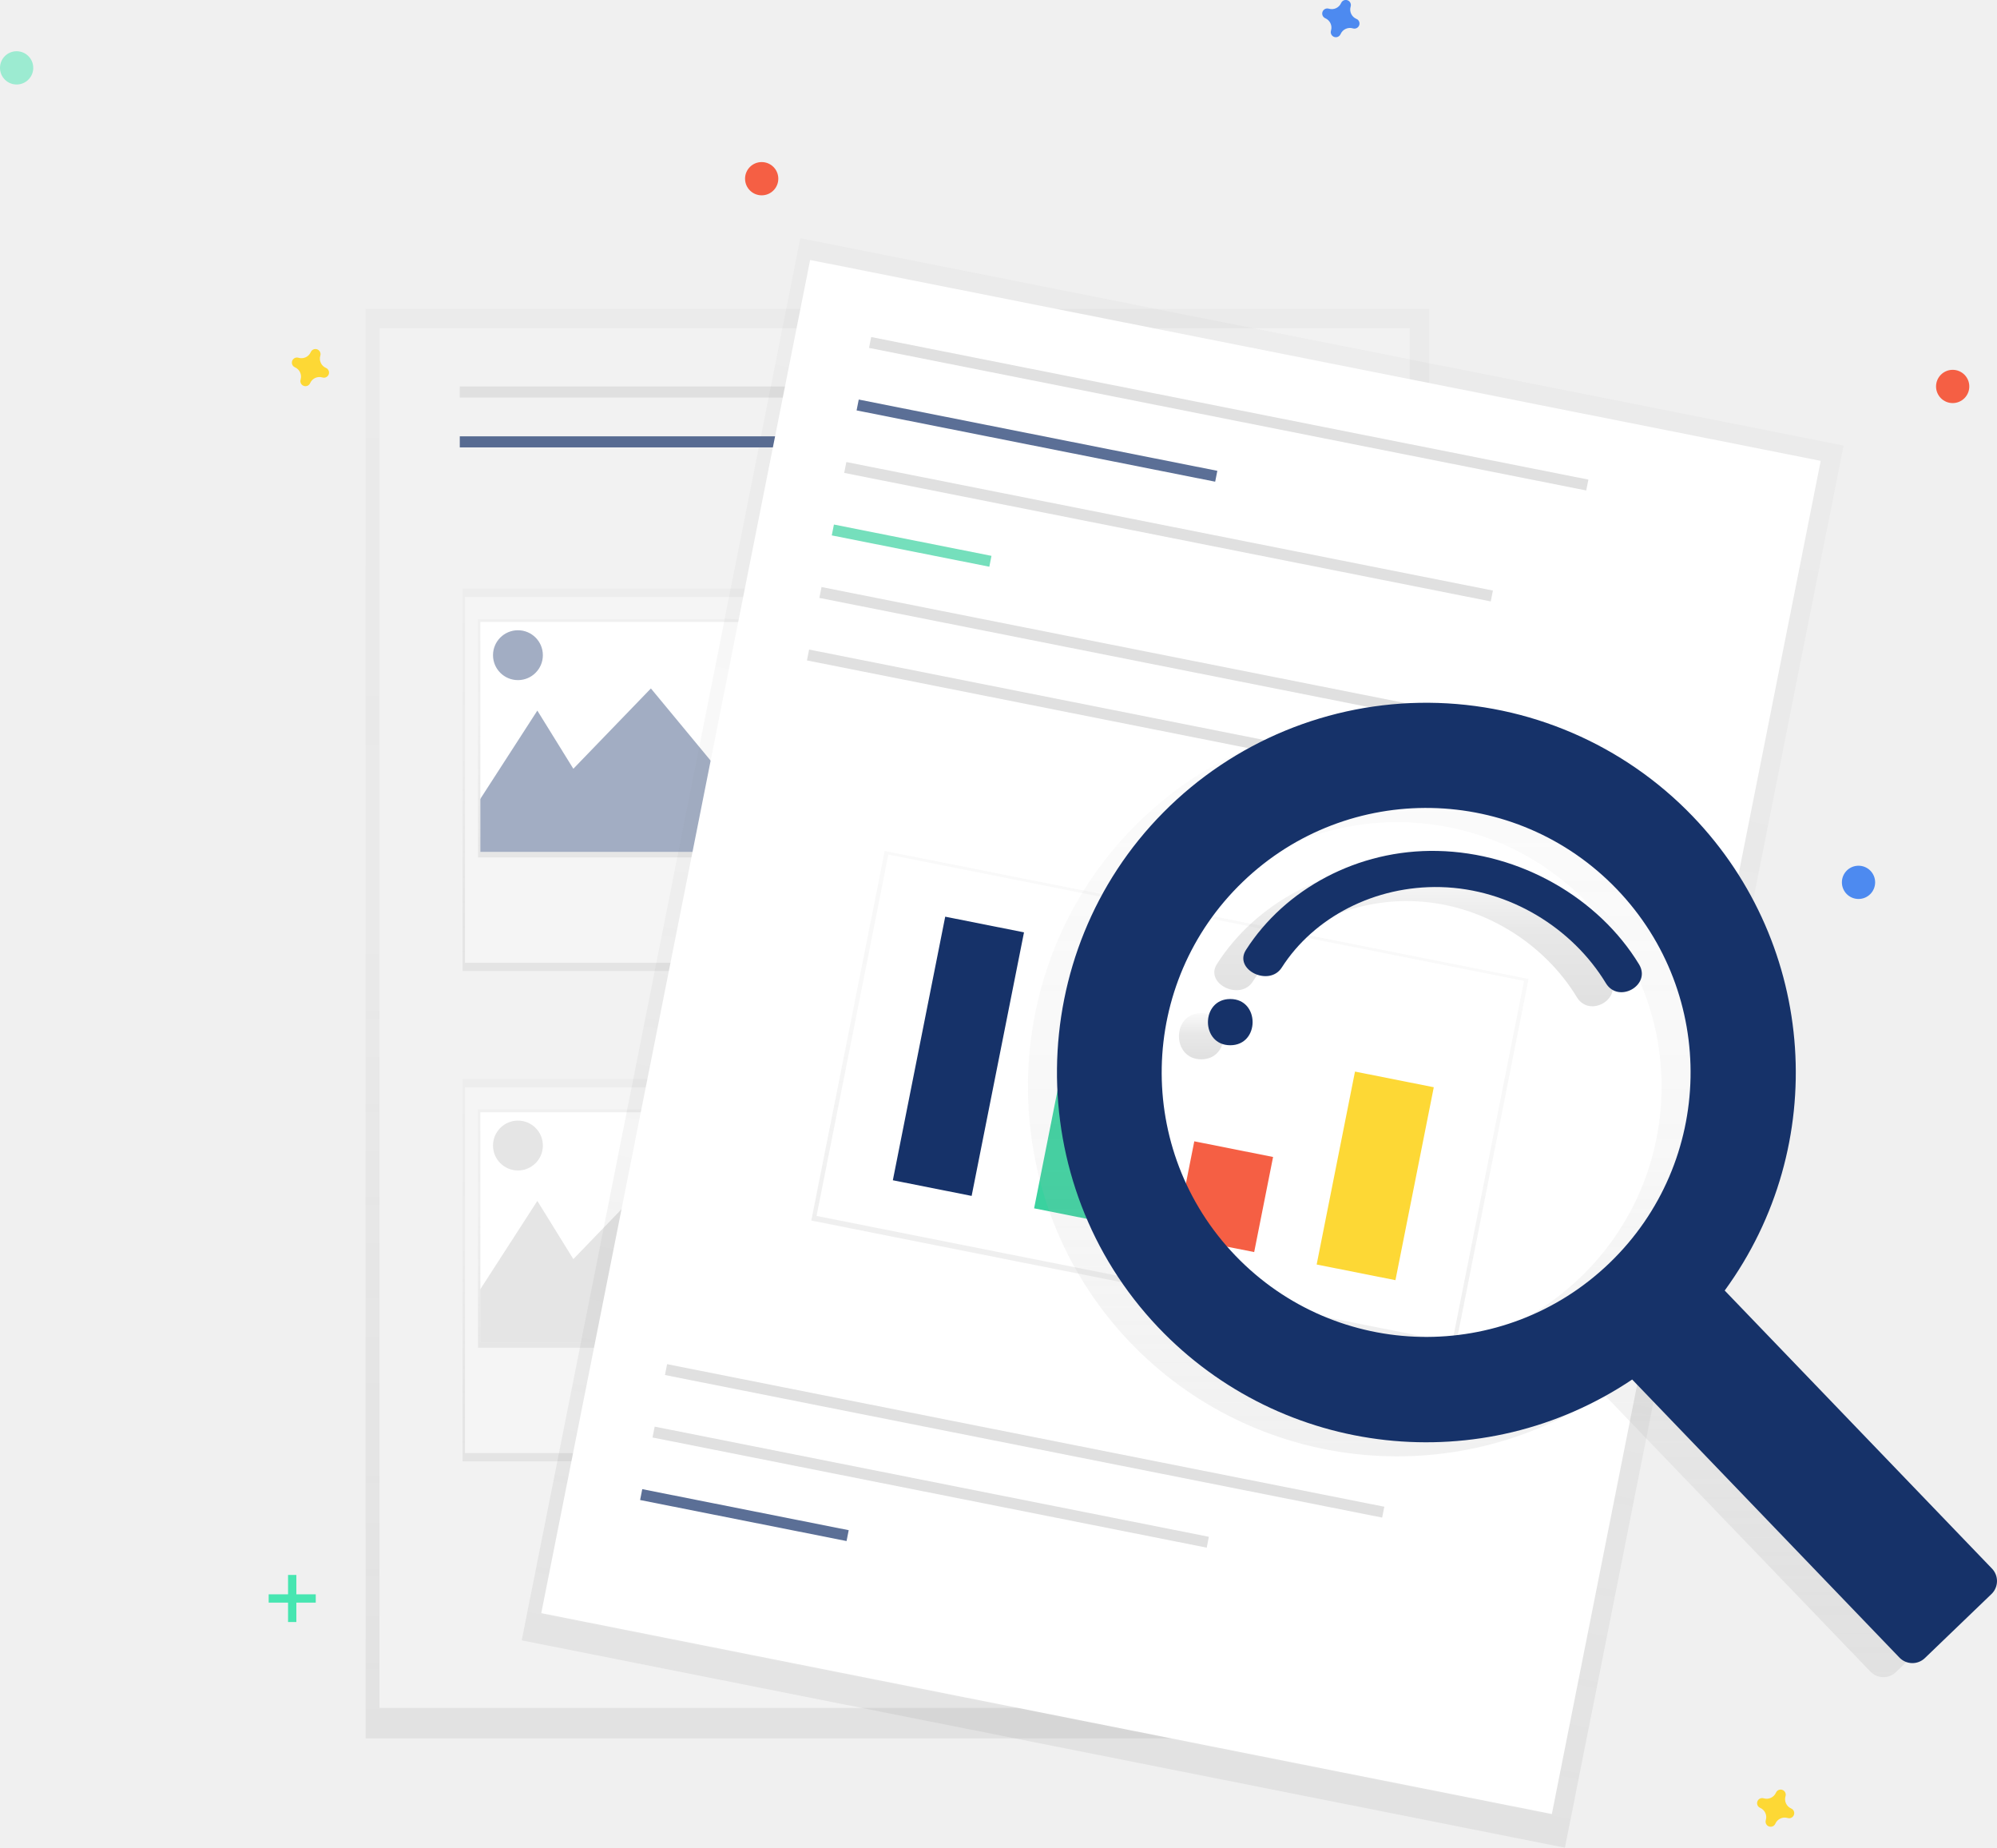
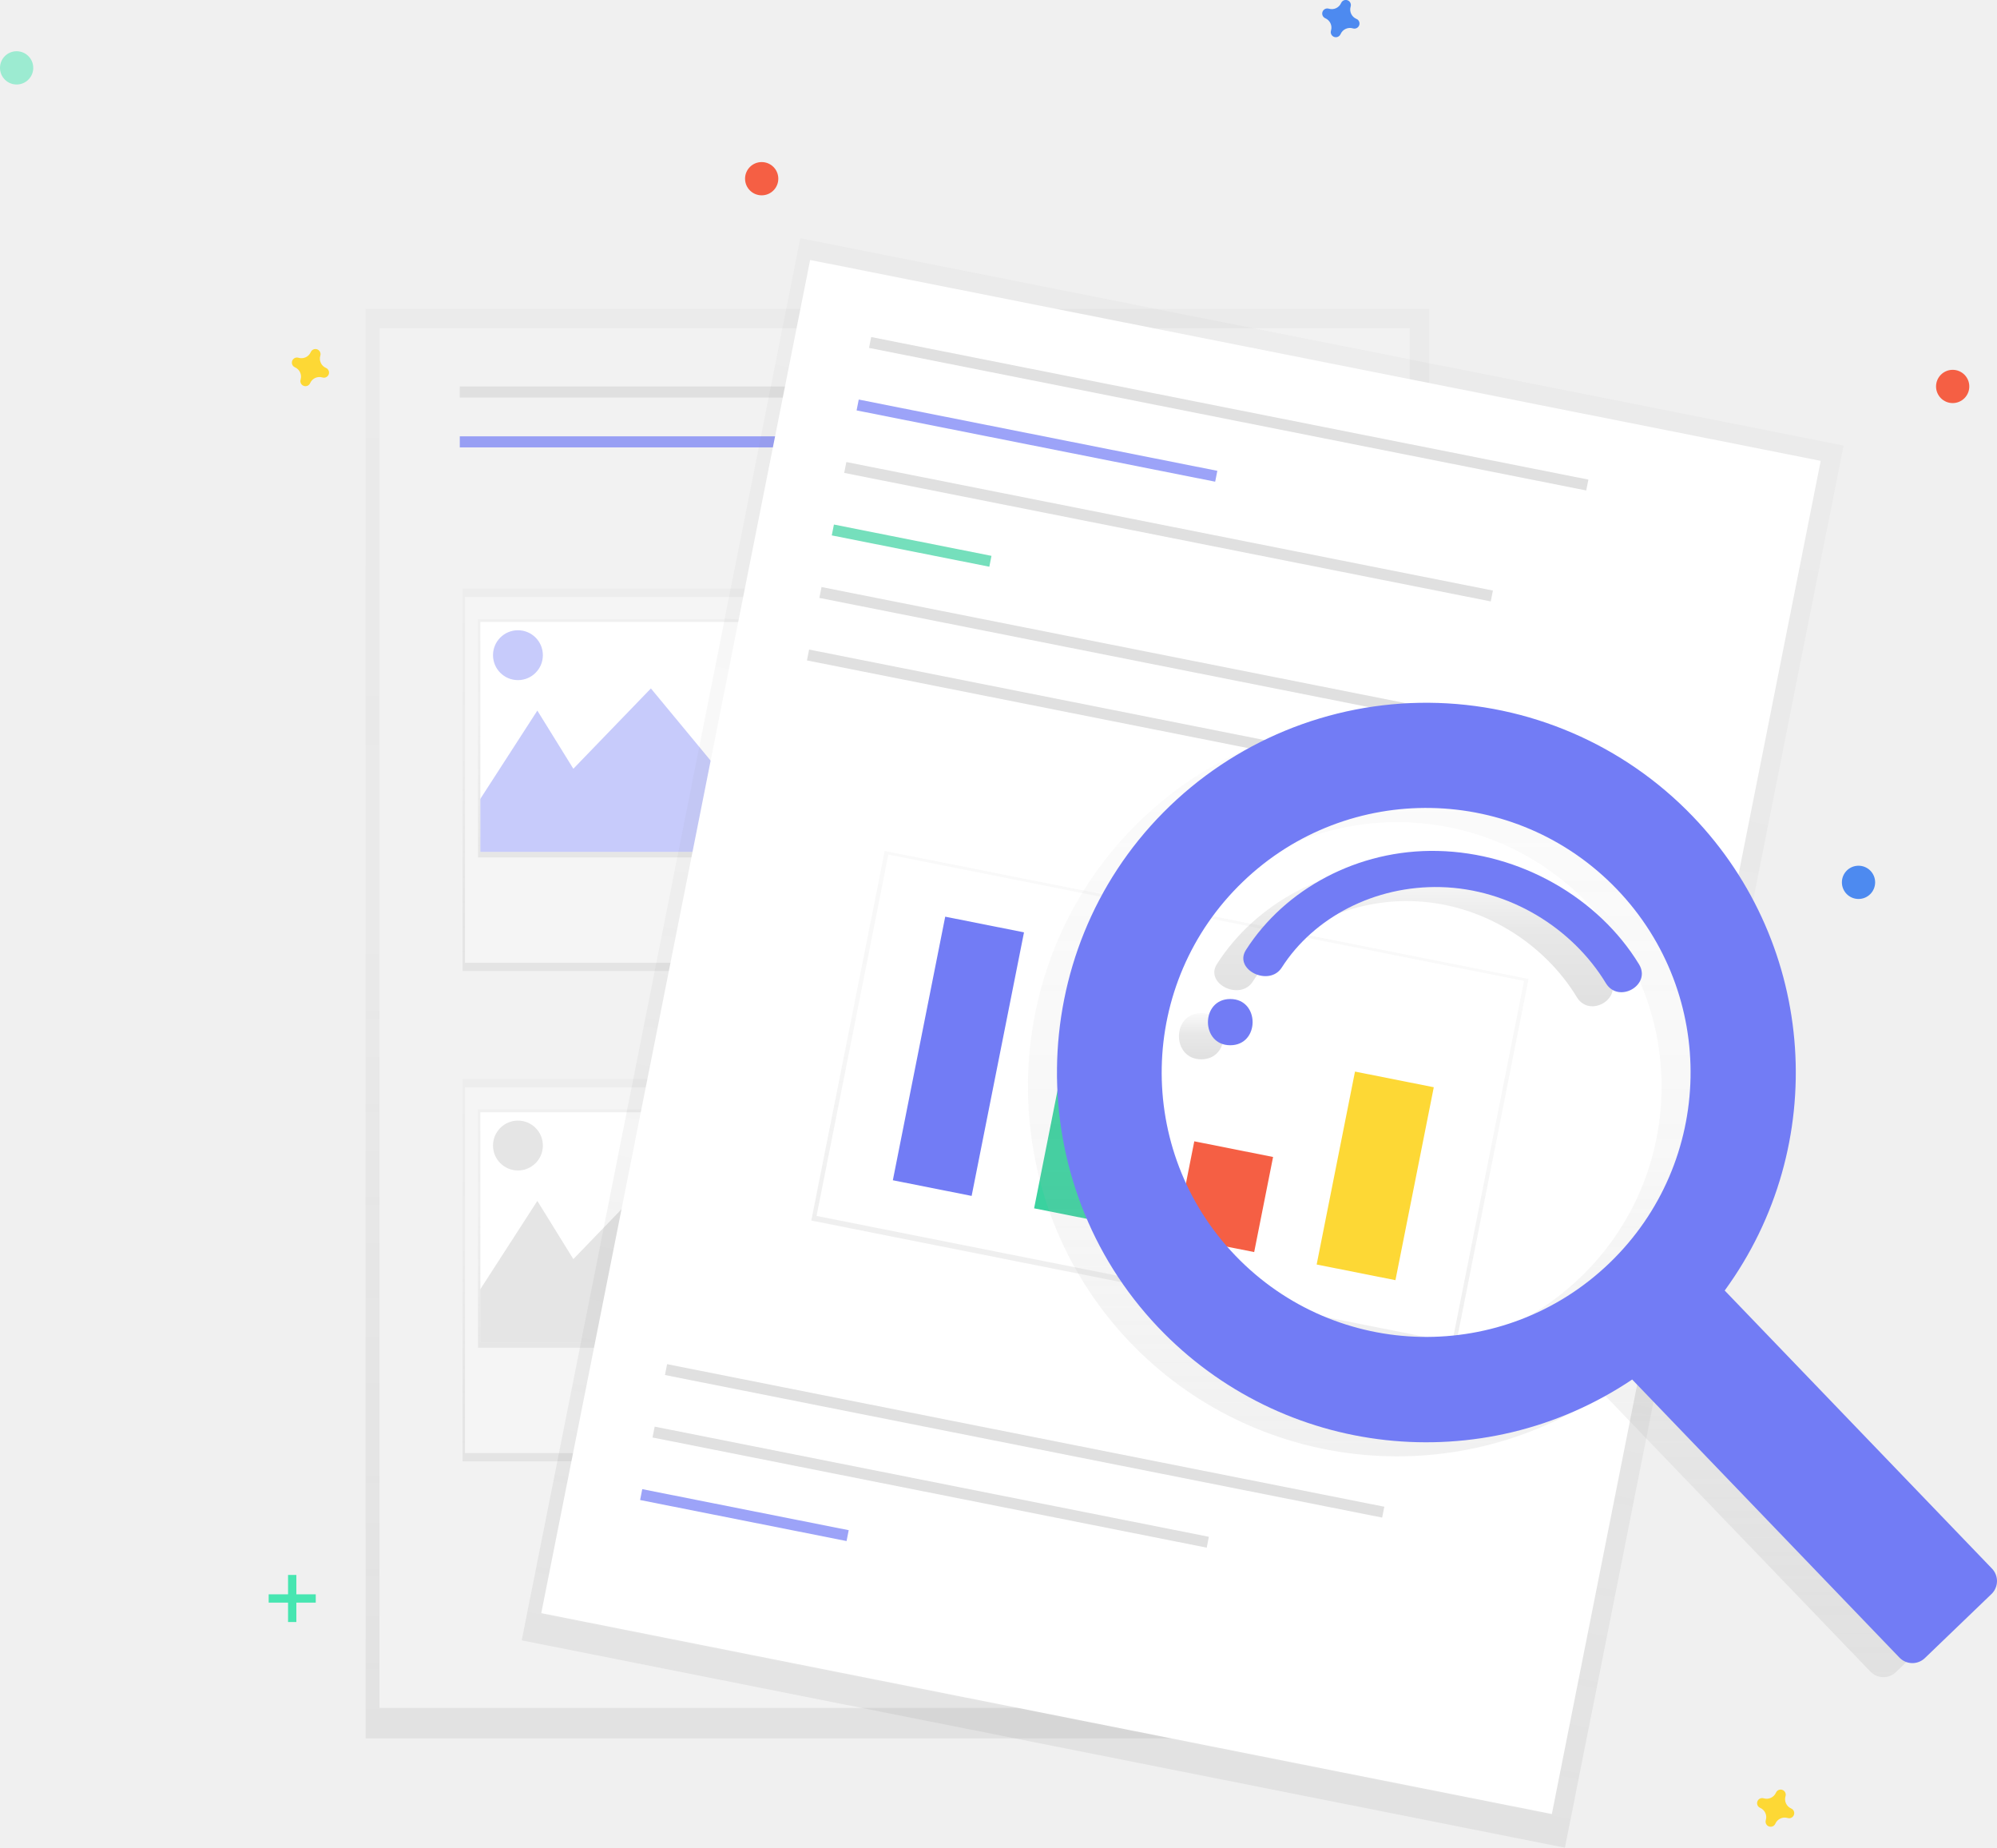
<svg xmlns="http://www.w3.org/2000/svg" xmlns:xlink="http://www.w3.org/1999/xlink" data-name="Layer 1" width="842" height="778.92">
  <defs>
    <linearGradient id="a" x1="378.37" y1="732.81" x2="378.37" y2="130.21" gradientUnits="userSpaceOnUse">
      <stop offset="0" stop-color="gray" stop-opacity=".25" />
      <stop offset=".54" stop-color="gray" stop-opacity=".12" />
      <stop offset="1" stop-color="gray" stop-opacity=".1" />
    </linearGradient>
    <linearGradient id="c" x1="274.44" y1="409.32" x2="274.44" y2="248.16" xlink:href="#a" />
    <linearGradient id="d" x1="274.44" y1="361.44" x2="274.44" y2="261.01" xlink:href="#a" />
    <linearGradient id="f" x1="274.44" y1="616.03" x2="274.44" y2="454.87" xlink:href="#a" />
    <linearGradient id="g" x1="274.44" y1="568.15" x2="274.44" y2="467.72" xlink:href="#a" />
    <linearGradient id="i" x1="688.76" y1="765.86" x2="688.76" y2="163.26" gradientTransform="rotate(90 665.375 476.845)" xlink:href="#a" />
    <linearGradient id="j" x1="688.18" y1="568.49" x2="688.18" y2="409.67" gradientTransform="rotate(90 662.7 498.69)" xlink:href="#a" />
    <linearGradient id="k" x1="810.6" y1="767.54" x2="810.6" y2="362.71" gradientUnits="userSpaceOnUse">
      <stop offset="0" stop-color="#b3b3b3" stop-opacity=".25" />
      <stop offset=".54" stop-color="#b3b3b3" stop-opacity=".1" />
      <stop offset="1" stop-color="#b3b3b3" stop-opacity=".05" />
    </linearGradient>
    <linearGradient id="b" x1="685.49" y1="507.08" x2="685.49" y2="487.6" gradientUnits="userSpaceOnUse">
      <stop offset="0" stop-opacity=".12" />
      <stop offset=".55" stop-opacity=".09" />
      <stop offset="1" stop-opacity=".02" />
    </linearGradient>
    <linearGradient id="l" x1="774.99" y1="484.73" x2="774.99" y2="425.15" xlink:href="#b" />
    <clipPath id="e" transform="translate(-179 -60.54)">
      <path data-name="&lt;Rectangle&gt;" fill="#fff" d="M381.54 322.72h143.79v96.93H381.54z" />
    </clipPath>
    <clipPath id="h" transform="translate(-179 -60.54)">
      <path data-name="&lt;Rectangle&gt;" fill="#fff" d="M381.54 529.42h143.79v96.93H381.54z" />
    </clipPath>
  </defs>
  <path fill="url(#a)" d="M154.15 130.21h448.44v602.6H154.15z" opacity=".5" />
  <path fill="#f2f2f2" d="M159.99 138.39h434.43v581.58H159.99z" />
  <path fill="#e0e0e0" d="M193.86 162.91h149.48v4.67H193.86z" />
-   <path fill="#163269" opacity=".7" d="M193.86 183.93h149.48v4.67H193.86z" />
+   <path fill="#727cf5" opacity=".7" d="M193.86 183.93h149.48v4.67H193.86z" />
  <path fill="#e0e0e0" d="M365.53 162.91h149.48v4.67H365.53zm23.35 133.14h149.48v4.67H388.88zm3.51 12.84h149.48v4.67H392.39zm7.01 12.85h149.48v4.67H399.4zm-10.52 181.01h149.48v4.67H388.88zm3.51 12.85h149.48v4.67H392.39zm7.01 12.84h149.48v4.67H399.4z" />
  <path fill="url(#c)" d="M195.03 248.16h158.82v161.16H195.03z" opacity=".5" />
  <path fill="#f5f5f5" d="M196.03 251.67h156.32v154.15H196.03z" />
  <path fill="url(#d)" d="M201.54 261.01h145.8v100.43h-145.8z" opacity=".5" />
  <path data-name="&lt;Rectangle&gt;" fill="#fff" d="M202.54 262.18h143.79v96.93H202.54z" />
-   <g clip-path="url(#e)" fill="#163269">
+   <g clip-path="url(#e)" fill="#727cf5">
    <path opacity=".4" d="M190.35 355.61l36.21-56.06 15.18 24.52 32.7-33.86 28.03 33.86 24.52-50.21 63.06 100.43-204.37-7.01 4.67-11.67z" />
    <circle cx="218.38" cy="276.19" r="10.51" opacity=".4" />
  </g>
  <path fill="url(#f)" d="M195.03 454.87h158.82v161.16H195.03z" opacity=".5" />
  <path fill="#f5f5f5" d="M196.03 458.37h156.32v154.15H196.03z" />
  <path fill="url(#g)" d="M201.54 467.72h145.8v100.43h-145.8z" opacity=".5" />
  <path data-name="&lt;Rectangle&gt;" fill="#fff" d="M202.54 468.88h143.79v96.93H202.54z" />
  <g clip-path="url(#h)" fill="#bdbdbd">
    <path opacity=".4" d="M190.35 562.31l36.21-56.06 15.18 24.53 32.7-33.87 28.03 33.87 24.52-50.22 63.06 100.43-204.37-7 4.67-11.68z" />
    <circle cx="218.38" cy="482.9" r="10.51" opacity=".4" />
  </g>
  <path transform="rotate(-78.76 551.253 578.999)" fill="url(#i)" d="M376.36 276.01h602.6v448.44h-602.6z" opacity=".5" />
  <path fill="#fff" d="M228.214 680.02l113.361-570.425 426.097 84.679-113.36 570.425z" />
  <path fill="#e0e0e0" d="M367.32 142.077l302.395 60.096-.91 4.58-302.396-60.095zm-86.044 432.981l302.396 60.095-.91 4.58-302.397-60.095zm-5.246 26.335L509.7 647.83l-.91 4.58-233.67-46.437z" />
-   <path fill="#163269" opacity=".7" d="M270.797 627.746l87.048 17.3-.91 4.58-87.048-17.3zm91.278-459.319l151.193 30.047-.91 4.58-151.194-30.046z" />
+   <path fill="#727cf5" opacity=".7" d="M270.797 627.746l87.048 17.3-.91 4.58-87.048-17.3zm91.278-459.319l151.193 30.047-.91 4.58-151.194-30.046z" />
  <path fill="#e0e0e0" d="M356.851 194.77l272.609 54.175-.91 4.58-272.61-54.175z" />
  <path fill="#3ad29f" opacity=".7" d="M351.61 221.12l66.431 13.201-.91 4.58-66.43-13.201z" />
  <path fill="#e0e0e0" d="M346.38 247.464l302.397 60.096-.91 4.58-302.397-60.095z" />
  <path transform="rotate(-78.76 545.898 602.937)" fill="url(#j)" d="M592.89 385.78h158.82v276.77H592.89z" opacity=".5" />
  <path fill="#fff" d="M374.561 360.23l268.029 53.266-30.275 152.34-268.029-53.265z" />
  <path fill="#e0e0e0" d="M341.145 273.818l302.396 60.095-.91 4.58-302.397-60.095z" />
-   <path fill="#163269" d="M398.533 386.426l33.22 6.601-22.08 111.108-33.22-6.602z" />
+   <path fill="#727cf5" d="M398.533 386.426l33.22 6.601-22.08 111.108-33.22-6.602z" />
  <path fill="#3ad29f" d="M450.809 434.918l33.22 6.602-14.796 74.454-33.22-6.602z" />
  <path fill="#f55f44" d="M503.55 481.12l33.22 6.602-7.966 40.086-33.22-6.601z" />
  <path fill="#fdd835" d="M571.308 451.72l33.22 6.603-16.162 81.33-33.22-6.603z" />
  <path d="M880.45 410.55a155.89 155.89 0 00-223.11-1.68c-59 59.48-60 156.33-2.29 217.07A155.89 155.89 0 00854.95 648l112.69 117.21a7.59 7.59 0 0010.73.21l28.08-27a7.59 7.59 0 00.21-10.73L894 610.49a155.9 155.9 0 00-13.55-199.94zM845.35 599a111.5 111.5 0 113.1-157.66 111.5 111.5 0 01-3.1 157.66z" transform="translate(-179 -60.54)" fill="url(#k)" />
  <path d="M685.49 487.6c-12.54 0-12.56 19.49 0 19.49s12.56-19.49 0-19.49z" transform="translate(-179 -60.54)" fill="url(#b)" />
  <path d="M772.9 425.17c-33.75-.76-64.46 16.17-80.79 41.73-5.33 8.34 9.8 15.71 15.1 7.41 13.52-21.16 39.21-34.6 67-33.9 29.12.73 55.62 17.39 69.65 40.51 5.32 8.77 19.27.8 14-7.92-17.06-28-50.1-47-84.96-47.83z" transform="translate(-179 -60.54)" fill="url(#l)" />
-   <path d="M713.68 344.09a155.89 155.89 0 00-223.11-1.68c-59 59.48-60 156.33-2.29 217.07a155.89 155.89 0 00199.9 22.05l112.68 117.22a7.59 7.59 0 0010.73.21l28.08-27a7.59 7.59 0 00.21-10.73L727.19 544.02a155.9 155.9 0 00-13.51-199.93zm-35.1 188.37a111.5 111.5 0 113.1-157.66 111.5 111.5 0 01-3.1 157.66z" fill="#163269" />
-   <path d="M518.72 421.13c-12.54 0-12.56 19.49 0 19.49s12.56-19.49 0-19.49zm87.41-62.42c-33.75-.76-64.46 16.17-80.79 41.73-5.33 8.34 9.8 15.71 15.1 7.41 13.52-21.16 39.21-34.6 67-33.9 29.12.73 55.62 17.39 69.65 40.51 5.32 8.77 19.27.8 14-7.92-17.09-28.08-50.09-47.08-84.96-47.83z" fill="#163269" />
+   <path d="M713.68 344.09a155.89 155.89 0 00-223.11-1.68c-59 59.48-60 156.33-2.29 217.07a155.89 155.89 0 00199.9 22.05l112.68 117.22a7.59 7.59 0 0010.73.21l28.08-27a7.59 7.59 0 00.21-10.73L727.19 544.02a155.9 155.9 0 00-13.51-199.93zm-35.1 188.37a111.5 111.5 0 113.1-157.66 111.5 111.5 0 01-3.1 157.66z" fill="#727cf5" />
+   <path d="M518.72 421.13c-12.54 0-12.56 19.49 0 19.49s12.56-19.49 0-19.49zm87.41-62.42c-33.75-.76-64.46 16.17-80.79 41.73-5.33 8.34 9.8 15.71 15.1 7.41 13.52-21.16 39.21-34.6 67-33.9 29.12.73 55.62 17.39 69.65 40.51 5.32 8.77 19.27.8 14-7.92-17.09-28.08-50.09-47.08-84.96-47.83z" fill="#727cf5" />
  <path fill="#47e6b1" d="M121.45 663.91h3.5v19.85h-3.5z" />
  <path fill="#47e6b1" d="M133.13 672.08v3.5h-19.85v-3.5z" />
  <path d="M571.87 7.95a4.29 4.29 0 01-2.39-5.19 2.06 2.06 0 00.09-.48A2.15 2.15 0 00565.7.85a2.06 2.06 0 00-.24.42 4.29 4.29 0 01-5.19 2.39 2.06 2.06 0 00-.48-.09 2.15 2.15 0 00-1.41 3.89 2.06 2.06 0 00.42.24 4.29 4.29 0 012.39 5.19 2.06 2.06 0 00-.09.48 2.15 2.15 0 003.9 1.41 2.06 2.06 0 00.24-.42 4.29 4.29 0 015.19-2.39 2.06 2.06 0 00.48.09 2.15 2.15 0 001.43-3.87 2.06 2.06 0 00-.47-.24z" fill="#4d8af0" />
  <path d="M137.44 155.1a4.29 4.29 0 01-2.39-5.19 2.06 2.06 0 00.09-.48 2.15 2.15 0 00-3.87-1.43 2.06 2.06 0 00-.24.42 4.29 4.29 0 01-5.19 2.39 2.06 2.06 0 00-.48-.09 2.15 2.15 0 00-1.43 3.87 2.06 2.06 0 00.42.24 4.29 4.29 0 012.39 5.19 2.06 2.06 0 00-.09.48 2.15 2.15 0 003.87 1.43 2.06 2.06 0 00.24-.42 4.29 4.29 0 015.19-2.39 2.06 2.06 0 00.48.09 2.15 2.15 0 001.43-3.87 2.06 2.06 0 00-.42-.24zm617.78 607.26a4.29 4.29 0 01-2.39-5.19 2.06 2.06 0 00.09-.48 2.15 2.15 0 00-3.87-1.43 2.06 2.06 0 00-.24.42 4.29 4.29 0 01-5.19 2.39 2.06 2.06 0 00-.48-.09 2.15 2.15 0 00-1.43 3.87 2.06 2.06 0 00.42.24 4.29 4.29 0 012.39 5.19 2.06 2.06 0 00-.09.48 2.15 2.15 0 003.87 1.43 2.06 2.06 0 00.24-.42 4.29 4.29 0 015.19-2.39 2.06 2.06 0 00.48.09 2.15 2.15 0 001.43-3.87 2.06 2.06 0 00-.42-.24z" fill="#fdd835" />
  <circle cx="321.15" cy="75.33" r="7.01" fill="#f55f44" />
  <circle cx="823.31" cy="162.91" r="7.01" fill="#f55f44" />
  <circle cx="783.61" cy="371.95" r="7.01" fill="#4d8af0" />
  <circle cx="7.01" cy="28.61" r="7.01" fill="#47e6b1" opacity=".5" />
</svg>
